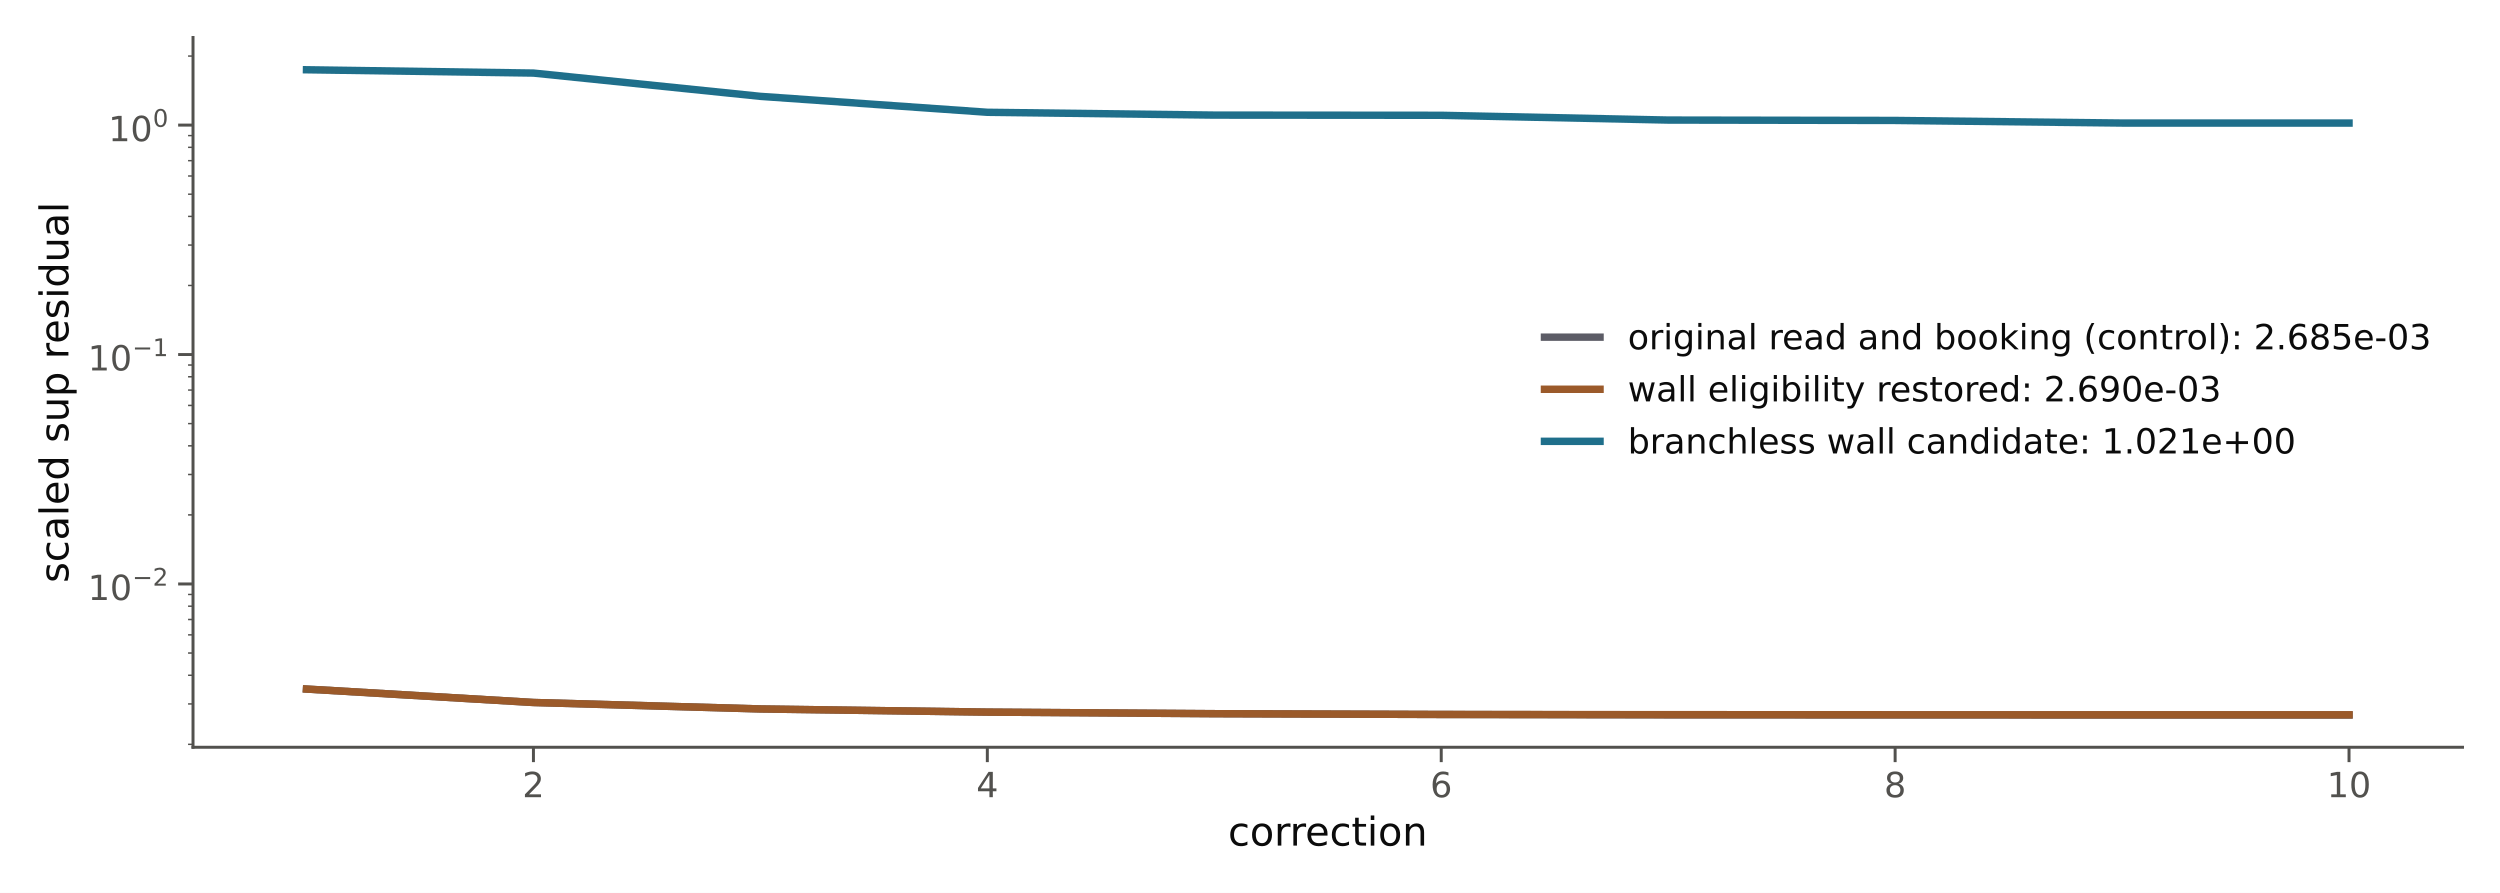
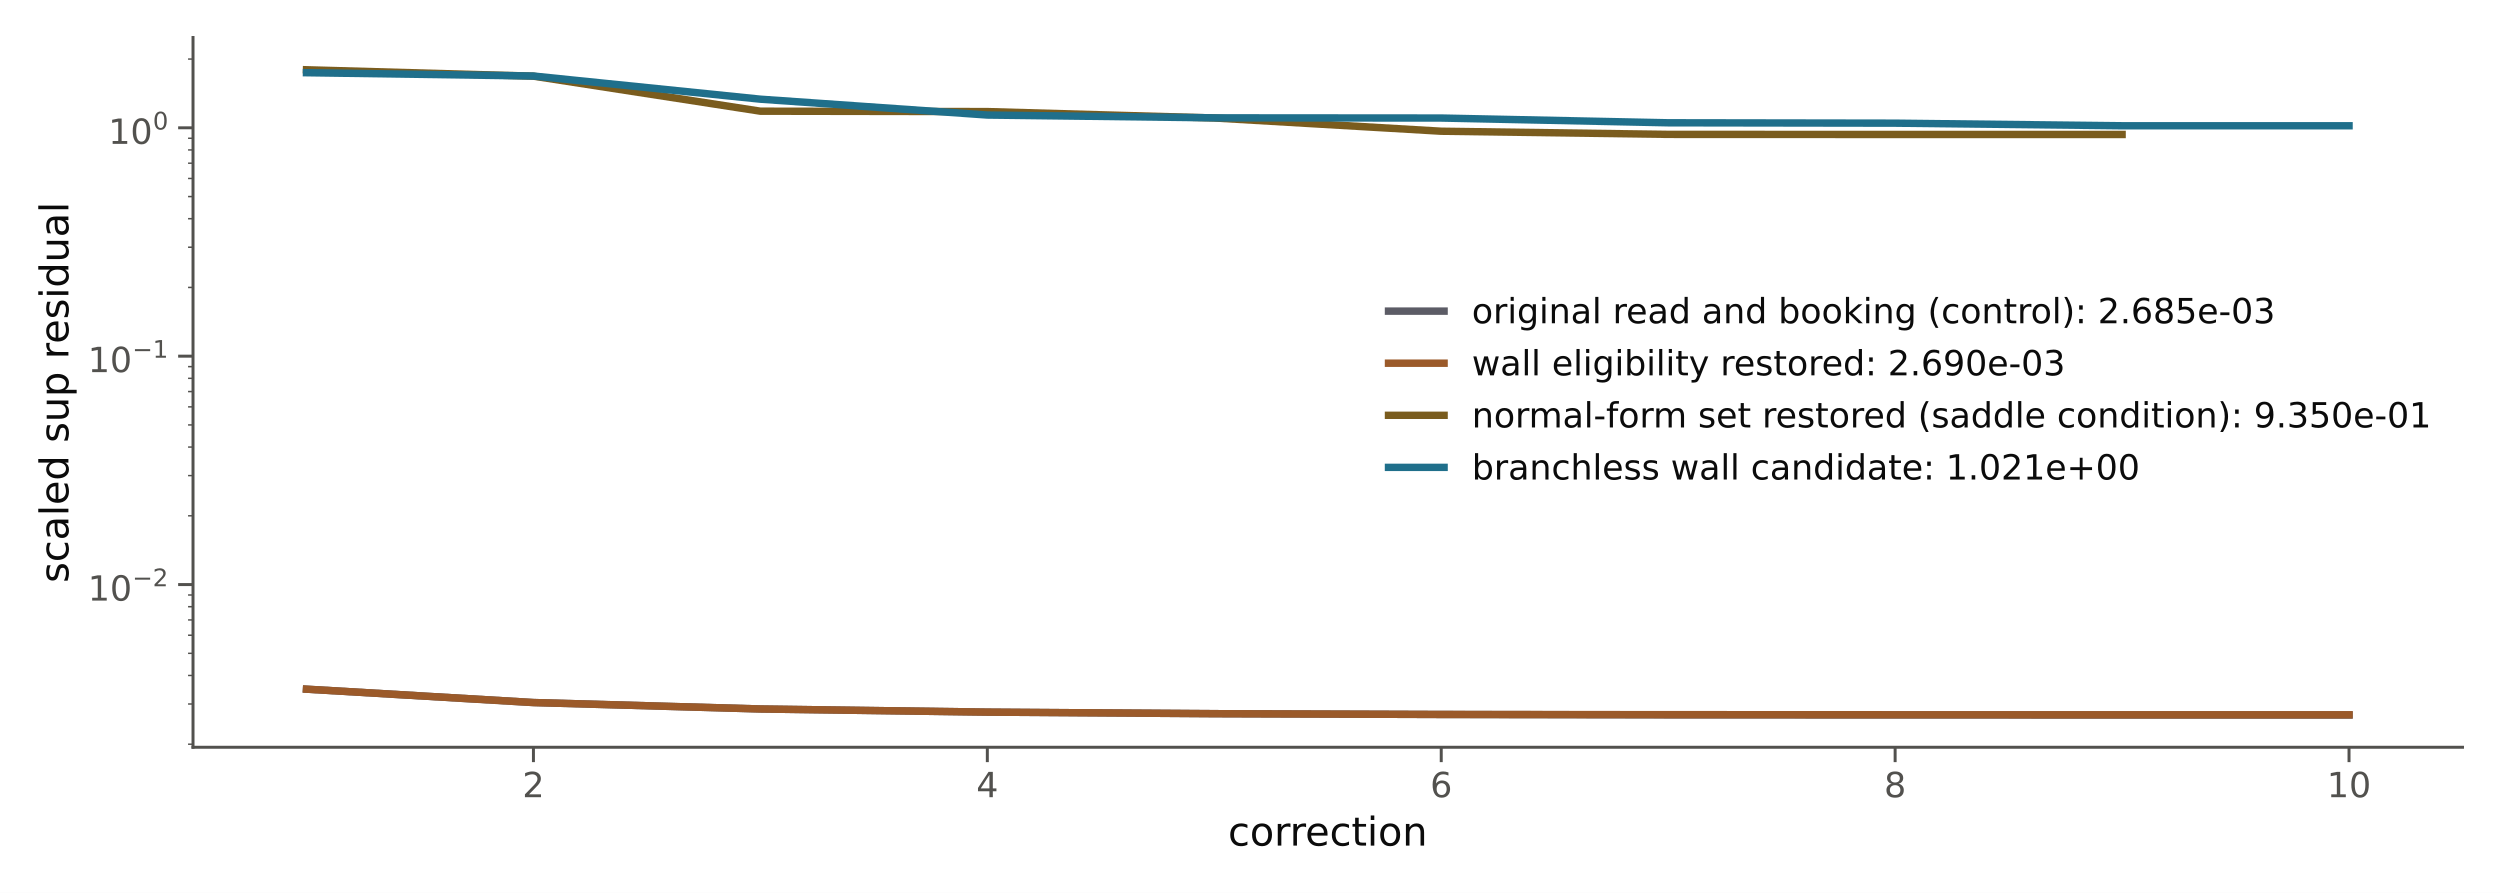
<svg xmlns="http://www.w3.org/2000/svg" xmlns:xlink="http://www.w3.org/1999/xlink" width="1008pt" height="360pt" viewBox="0 0 1008 360" version="1.1">
  <defs>
    <style type="text/css">*{stroke-linejoin: round; stroke-linecap: butt}</style>
  </defs>
  <g id="figure_1">
    <g id="patch_1">
      <path d="M 0 360  L 1008 360  L 1008 0  L 0 0  z " style="fill: #ffffff" />
    </g>
    <g id="axes_1">
      <g id="patch_2">
        <path d="M 77.824 301.296  L 992.88 301.296  L 992.88 15.12  L 77.824 15.12  z " style="fill: #ffffff" />
      </g>
      <g id="matplotlib.axis_1">
        <g id="xtick_1">
          <g id="line2d_1">
            <defs>
-               <path id="m081e9921f6" d="M 0 0  L 0 6  " style="stroke: #52514e; stroke-width: 1.2" />
-             </defs>
-             <g>
-               <use xlink:href="#m081e9921f6" x="215.082" y="301.296" style="fill: #52514e; stroke: #52514e; stroke-width: 1.2" />
+               <path id="m4ce6307fc1" d="M 0 0  L 0 6  " style="stroke: #52514e; stroke-width: 1.2" />
+             </defs>
+             <g>
+               <use xlink:href="#m4ce6307fc1" x="215.082" y="301.296" style="fill: #52514e; stroke: #52514e; stroke-width: 1.2" />
            </g>
          </g>
          <g id="text_1">
            <g style="fill: #52514e" transform="translate(210.6284 321.433) scale(0.14 -0.14)">
              <defs>
                <path id="DejaVuSans-15" d="M 1228 531  L 3431 531  L 3431 0  L 469 0  L 469 531  Q 828 903 1448 1529  Q 2069 2156 2228 2338  Q 2531 2678 2651 2914  Q 2772 3150 2772 3378  Q 2772 3750 2511 3984  Q 2250 4219 1831 4219  Q 1534 4219 1204 4116  Q 875 4013 500 3803  L 500 4441  Q 881 4594 1212 4672  Q 1544 4750 1819 4750  Q 2544 4750 2975 4387  Q 3406 4025 3406 3419  Q 3406 3131 3298 2873  Q 3191 2616 2906 2266  Q 2828 2175 2409 1742  Q 1991 1309 1228 531  z " transform="scale(0.015625)" />
              </defs>
              <use xlink:href="#DejaVuSans-15" />
            </g>
          </g>
        </g>
        <g id="xtick_2">
          <g id="line2d_2">
            <g>
-               <use xlink:href="#m081e9921f6" x="398.093" y="301.296" style="fill: #52514e; stroke: #52514e; stroke-width: 1.2" />
+               <use xlink:href="#m4ce6307fc1" x="398.093" y="301.296" style="fill: #52514e; stroke: #52514e; stroke-width: 1.2" />
            </g>
          </g>
          <g id="text_2">
            <g style="fill: #52514e" transform="translate(393.6397 321.433) scale(0.14 -0.14)">
              <defs>
                <path id="DejaVuSans-17" d="M 2419 4116  L 825 1625  L 2419 1625  L 2419 4116  z M 2253 4666  L 3047 4666  L 3047 1625  L 3713 1625  L 3713 1100  L 3047 1100  L 3047 0  L 2419 0  L 2419 1100  L 313 1100  L 313 1709  L 2253 4666  z " transform="scale(0.015625)" />
              </defs>
              <use xlink:href="#DejaVuSans-17" />
            </g>
          </g>
        </g>
        <g id="xtick_3">
          <g id="line2d_3">
            <g>
-               <use xlink:href="#m081e9921f6" x="581.105" y="301.296" style="fill: #52514e; stroke: #52514e; stroke-width: 1.2" />
+               <use xlink:href="#m4ce6307fc1" x="581.105" y="301.296" style="fill: #52514e; stroke: #52514e; stroke-width: 1.2" />
            </g>
          </g>
          <g id="text_3">
            <g style="fill: #52514e" transform="translate(576.6509 321.433) scale(0.14 -0.14)">
              <defs>
                <path id="DejaVuSans-19" d="M 2113 2584  Q 1688 2584 1439 2293  Q 1191 2003 1191 1497  Q 1191 994 1439 701  Q 1688 409 2113 409  Q 2538 409 2786 701  Q 3034 994 3034 1497  Q 3034 2003 2786 2293  Q 2538 2584 2113 2584  z M 3366 4563  L 3366 3988  Q 3128 4100 2886 4159  Q 2644 4219 2406 4219  Q 1781 4219 1451 3797  Q 1122 3375 1075 2522  Q 1259 2794 1537 2939  Q 1816 3084 2150 3084  Q 2853 3084 3261 2657  Q 3669 2231 3669 1497  Q 3669 778 3244 343  Q 2819 -91 2113 -91  Q 1303 -91 875 529  Q 447 1150 447 2328  Q 447 3434 972 4092  Q 1497 4750 2381 4750  Q 2619 4750 2861 4703  Q 3103 4656 3366 4563  z " transform="scale(0.015625)" />
              </defs>
              <use xlink:href="#DejaVuSans-19" />
            </g>
          </g>
        </g>
        <g id="xtick_4">
          <g id="line2d_4">
            <g>
-               <use xlink:href="#m081e9921f6" x="764.116" y="301.296" style="fill: #52514e; stroke: #52514e; stroke-width: 1.2" />
+               <use xlink:href="#m4ce6307fc1" x="764.116" y="301.296" style="fill: #52514e; stroke: #52514e; stroke-width: 1.2" />
            </g>
          </g>
          <g id="text_4">
            <g style="fill: #52514e" transform="translate(759.6622 321.433) scale(0.14 -0.14)">
              <defs>
                <path id="DejaVuSans-1b" d="M 2034 2216  Q 1584 2216 1326 1975  Q 1069 1734 1069 1313  Q 1069 891 1326 650  Q 1584 409 2034 409  Q 2484 409 2743 651  Q 3003 894 3003 1313  Q 3003 1734 2745 1975  Q 2488 2216 2034 2216  z M 1403 2484  Q 997 2584 770 2862  Q 544 3141 544 3541  Q 544 4100 942 4425  Q 1341 4750 2034 4750  Q 2731 4750 3128 4425  Q 3525 4100 3525 3541  Q 3525 3141 3298 2862  Q 3072 2584 2669 2484  Q 3125 2378 3379 2068  Q 3634 1759 3634 1313  Q 3634 634 3220 271  Q 2806 -91 2034 -91  Q 1263 -91 848 271  Q 434 634 434 1313  Q 434 1759 690 2068  Q 947 2378 1403 2484  z M 1172 3481  Q 1172 3119 1398 2916  Q 1625 2713 2034 2713  Q 2441 2713 2670 2916  Q 2900 3119 2900 3481  Q 2900 3844 2670 4047  Q 2441 4250 2034 4250  Q 1625 4250 1398 4047  Q 1172 3844 1172 3481  z " transform="scale(0.015625)" />
              </defs>
              <use xlink:href="#DejaVuSans-1b" />
            </g>
          </g>
        </g>
        <g id="xtick_5">
          <g id="line2d_5">
            <g>
-               <use xlink:href="#m081e9921f6" x="947.127" y="301.296" style="fill: #52514e; stroke: #52514e; stroke-width: 1.2" />
+               <use xlink:href="#m4ce6307fc1" x="947.127" y="301.296" style="fill: #52514e; stroke: #52514e; stroke-width: 1.2" />
            </g>
          </g>
          <g id="text_5">
            <g style="fill: #52514e" transform="translate(938.2197 321.433) scale(0.14 -0.14)">
              <defs>
                <path id="DejaVuSans-14" d="M 794 531  L 1825 531  L 1825 4091  L 703 3866  L 703 4441  L 1819 4666  L 2450 4666  L 2450 531  L 3481 531  L 3481 0  L 794 0  L 794 531  z " transform="scale(0.015625)" />
                <path id="DejaVuSans-13" d="M 2034 4250  Q 1547 4250 1301 3770  Q 1056 3291 1056 2328  Q 1056 1369 1301 889  Q 1547 409 2034 409  Q 2525 409 2770 889  Q 3016 1369 3016 2328  Q 3016 3291 2770 3770  Q 2525 4250 2034 4250  z M 2034 4750  Q 2819 4750 3233 4129  Q 3647 3509 3647 2328  Q 3647 1150 3233 529  Q 2819 -91 2034 -91  Q 1250 -91 836 529  Q 422 1150 422 2328  Q 422 3509 836 4129  Q 1250 4750 2034 4750  z " transform="scale(0.015625)" />
              </defs>
              <use xlink:href="#DejaVuSans-14" />
              <use xlink:href="#DejaVuSans-13" transform="translate(63.625 0)" />
            </g>
          </g>
        </g>
        <g id="text_6">
          <g style="fill: #0b0b0b" transform="translate(495.1519 340.9538) scale(0.16 -0.16)">
            <defs>
              <path id="DejaVuSans-46" d="M 3122 3366  L 3122 2828  Q 2878 2963 2633 3030  Q 2388 3097 2138 3097  Q 1578 3097 1268 2742  Q 959 2388 959 1747  Q 959 1106 1268 751  Q 1578 397 2138 397  Q 2388 397 2633 464  Q 2878 531 3122 666  L 3122 134  Q 2881 22 2623 -34  Q 2366 -91 2075 -91  Q 1284 -91 818 406  Q 353 903 353 1747  Q 353 2603 823 3093  Q 1294 3584 2113 3584  Q 2378 3584 2631 3529  Q 2884 3475 3122 3366  z " transform="scale(0.015625)" />
              <path id="DejaVuSans-52" d="M 1959 3097  Q 1497 3097 1228 2736  Q 959 2375 959 1747  Q 959 1119 1226 758  Q 1494 397 1959 397  Q 2419 397 2687 759  Q 2956 1122 2956 1747  Q 2956 2369 2687 2733  Q 2419 3097 1959 3097  z M 1959 3584  Q 2709 3584 3137 3096  Q 3566 2609 3566 1747  Q 3566 888 3137 398  Q 2709 -91 1959 -91  Q 1206 -91 779 398  Q 353 888 353 1747  Q 353 2609 779 3096  Q 1206 3584 1959 3584  z " transform="scale(0.015625)" />
              <path id="DejaVuSans-55" d="M 2631 2963  Q 2534 3019 2420 3045  Q 2306 3072 2169 3072  Q 1681 3072 1420 2755  Q 1159 2438 1159 1844  L 1159 0  L 581 0  L 581 3500  L 1159 3500  L 1159 2956  Q 1341 3275 1631 3429  Q 1922 3584 2338 3584  Q 2397 3584 2469 3576  Q 2541 3569 2628 3553  L 2631 2963  z " transform="scale(0.015625)" />
              <path id="DejaVuSans-48" d="M 3597 1894  L 3597 1613  L 953 1613  Q 991 1019 1311 708  Q 1631 397 2203 397  Q 2534 397 2845 478  Q 3156 559 3463 722  L 3463 178  Q 3153 47 2828 -22  Q 2503 -91 2169 -91  Q 1331 -91 842 396  Q 353 884 353 1716  Q 353 2575 817 3079  Q 1281 3584 2069 3584  Q 2775 3584 3186 3129  Q 3597 2675 3597 1894  z M 3022 2063  Q 3016 2534 2758 2815  Q 2500 3097 2075 3097  Q 1594 3097 1305 2825  Q 1016 2553 972 2059  L 3022 2063  z " transform="scale(0.015625)" />
              <path id="DejaVuSans-57" d="M 1172 4494  L 1172 3500  L 2356 3500  L 2356 3053  L 1172 3053  L 1172 1153  Q 1172 725 1289 603  Q 1406 481 1766 481  L 2356 481  L 2356 0  L 1766 0  Q 1100 0 847 248  Q 594 497 594 1153  L 594 3053  L 172 3053  L 172 3500  L 594 3500  L 594 4494  L 1172 4494  z " transform="scale(0.015625)" />
              <path id="DejaVuSans-4c" d="M 603 3500  L 1178 3500  L 1178 0  L 603 0  L 603 3500  z M 603 4863  L 1178 4863  L 1178 4134  L 603 4134  L 603 4863  z " transform="scale(0.015625)" />
              <path id="DejaVuSans-51" d="M 3513 2113  L 3513 0  L 2938 0  L 2938 2094  Q 2938 2591 2744 2837  Q 2550 3084 2163 3084  Q 1697 3084 1428 2787  Q 1159 2491 1159 1978  L 1159 0  L 581 0  L 581 3500  L 1159 3500  L 1159 2956  Q 1366 3272 1645 3428  Q 1925 3584 2291 3584  Q 2894 3584 3203 3211  Q 3513 2838 3513 2113  z " transform="scale(0.015625)" />
            </defs>
            <use xlink:href="#DejaVuSans-46" />
            <use xlink:href="#DejaVuSans-52" transform="translate(54.98438 0)" />
            <use xlink:href="#DejaVuSans-55" transform="translate(116.1719 0)" />
            <use xlink:href="#DejaVuSans-55" transform="translate(155.5312 0)" />
            <use xlink:href="#DejaVuSans-48" transform="translate(194.4375 0)" />
            <use xlink:href="#DejaVuSans-46" transform="translate(255.9688 0)" />
            <use xlink:href="#DejaVuSans-57" transform="translate(310.9531 0)" />
            <use xlink:href="#DejaVuSans-4c" transform="translate(350.1562 0)" />
            <use xlink:href="#DejaVuSans-52" transform="translate(377.9375 0)" />
            <use xlink:href="#DejaVuSans-51" transform="translate(439.125 0)" />
          </g>
        </g>
      </g>
      <g id="matplotlib.axis_2">
        <g id="ytick_1">
          <g id="line2d_6">
            <defs>
-               <path id="m44156cee55" d="M 0 0  L -6 0  " style="stroke: #52514e; stroke-width: 1.2" />
-             </defs>
-             <g>
-               <use xlink:href="#m44156cee55" x="77.824" y="235.456" style="fill: #52514e; stroke: #52514e; stroke-width: 1.2" />
+               <path id="me99f541cad" d="M 0 0  L -6 0  " style="stroke: #52514e; stroke-width: 1.2" />
+             </defs>
+             <g>
+               <use xlink:href="#me99f541cad" x="77.824" y="235.698" style="fill: #52514e; stroke: #52514e; stroke-width: 1.2" />
            </g>
          </g>
          <g id="text_7">
-             <g style="fill: #52514e" transform="translate(35.42375 242.0358) scale(0.14 -0.14)">
+             <g style="fill: #52514e" transform="translate(35.42375 242.2778) scale(0.14 -0.14)">
              <defs>
                <path id="DejaVuSans-c9c" d="M 678 2272  L 4684 2272  L 4684 1741  L 678 1741  L 678 2272  z " transform="scale(0.015625)" />
              </defs>
              <use xlink:href="#DejaVuSans-14" transform="translate(0 0.746875)" />
              <use xlink:href="#DejaVuSans-13" transform="translate(63.62305 0.746875)" />
              <use xlink:href="#DejaVuSans-c9c" transform="translate(128.2031 42.04688) scale(0.7)" />
              <use xlink:href="#DejaVuSans-15" transform="translate(186.8555 42.04688) scale(0.7)" />
            </g>
          </g>
        </g>
        <g id="ytick_2">
          <g id="line2d_7">
            <g>
-               <use xlink:href="#m44156cee55" x="77.824" y="142.95" style="fill: #52514e; stroke: #52514e; stroke-width: 1.2" />
+               <use xlink:href="#me99f541cad" x="77.824" y="143.615" style="fill: #52514e; stroke: #52514e; stroke-width: 1.2" />
            </g>
          </g>
          <g id="text_8">
-             <g style="fill: #52514e" transform="translate(35.42375 149.4597) scale(0.14 -0.14)">
+             <g style="fill: #52514e" transform="translate(35.42375 150.1253) scale(0.14 -0.14)">
              <use xlink:href="#DejaVuSans-14" transform="translate(0 0.665625)" />
              <use xlink:href="#DejaVuSans-13" transform="translate(63.62305 0.665625)" />
              <use xlink:href="#DejaVuSans-c9c" transform="translate(128.2031 41.96563) scale(0.7)" />
              <use xlink:href="#DejaVuSans-14" transform="translate(186.8555 41.96563) scale(0.7)" />
            </g>
          </g>
        </g>
        <g id="ytick_3">
          <g id="line2d_8">
            <g>
-               <use xlink:href="#m44156cee55" x="77.824" y="50.444" style="fill: #52514e; stroke: #52514e; stroke-width: 1.2" />
+               <use xlink:href="#me99f541cad" x="77.824" y="51.533" style="fill: #52514e; stroke: #52514e; stroke-width: 1.2" />
            </g>
          </g>
          <g id="text_9">
-             <g style="fill: #52514e" transform="translate(43.68375 57.02357) scale(0.14 -0.14)">
+             <g style="fill: #52514e" transform="translate(43.68375 58.11285) scale(0.14 -0.14)">
              <use xlink:href="#DejaVuSans-14" transform="translate(0 0.746875)" />
              <use xlink:href="#DejaVuSans-13" transform="translate(63.62305 0.746875)" />
              <use xlink:href="#DejaVuSans-13" transform="translate(128.2031 42.04688) scale(0.7)" />
            </g>
          </g>
        </g>
        <g id="ytick_4">
          <g id="line2d_9">
            <defs>
-               <path id="m5019166fcb" d="M 0 0  L -2 0  " style="stroke: #52514e; stroke-width: 0.6" />
-             </defs>
-             <g>
-               <use xlink:href="#m5019166fcb" x="77.824" y="300.115" style="fill: #52514e; stroke: #52514e; stroke-width: 0.6" />
+               <path id="m446dbbabe9" d="M 0 0  L -2 0  " style="stroke: #52514e; stroke-width: 0.6" />
+             </defs>
+             <g>
+               <use xlink:href="#m446dbbabe9" x="77.824" y="300.061" style="fill: #52514e; stroke: #52514e; stroke-width: 0.6" />
            </g>
          </g>
        </g>
        <g id="ytick_5">
          <g id="line2d_10">
            <g>
-               <use xlink:href="#m5019166fcb" x="77.824" y="283.825" style="fill: #52514e; stroke: #52514e; stroke-width: 0.6" />
+               <use xlink:href="#m446dbbabe9" x="77.824" y="283.846" style="fill: #52514e; stroke: #52514e; stroke-width: 0.6" />
            </g>
          </g>
        </g>
        <g id="ytick_6">
          <g id="line2d_11">
            <g>
-               <use xlink:href="#m5019166fcb" x="77.824" y="272.268" style="fill: #52514e; stroke: #52514e; stroke-width: 0.6" />
+               <use xlink:href="#m446dbbabe9" x="77.824" y="272.341" style="fill: #52514e; stroke: #52514e; stroke-width: 0.6" />
            </g>
          </g>
        </g>
        <g id="ytick_7">
          <g id="line2d_12">
            <g>
-               <use xlink:href="#m5019166fcb" x="77.824" y="263.303" style="fill: #52514e; stroke: #52514e; stroke-width: 0.6" />
+               <use xlink:href="#m446dbbabe9" x="77.824" y="263.417" style="fill: #52514e; stroke: #52514e; stroke-width: 0.6" />
            </g>
          </g>
        </g>
        <g id="ytick_8">
          <g id="line2d_13">
            <g>
-               <use xlink:href="#m5019166fcb" x="77.824" y="255.978" style="fill: #52514e; stroke: #52514e; stroke-width: 0.6" />
+               <use xlink:href="#m446dbbabe9" x="77.824" y="256.126" style="fill: #52514e; stroke: #52514e; stroke-width: 0.6" />
            </g>
          </g>
        </g>
        <g id="ytick_9">
          <g id="line2d_14">
            <g>
-               <use xlink:href="#m5019166fcb" x="77.824" y="249.785" style="fill: #52514e; stroke: #52514e; stroke-width: 0.6" />
+               <use xlink:href="#m446dbbabe9" x="77.824" y="249.962" style="fill: #52514e; stroke: #52514e; stroke-width: 0.6" />
            </g>
          </g>
        </g>
        <g id="ytick_10">
          <g id="line2d_15">
            <g>
-               <use xlink:href="#m5019166fcb" x="77.824" y="244.421" style="fill: #52514e; stroke: #52514e; stroke-width: 0.6" />
+               <use xlink:href="#m446dbbabe9" x="77.824" y="244.621" style="fill: #52514e; stroke: #52514e; stroke-width: 0.6" />
            </g>
          </g>
        </g>
        <g id="ytick_11">
          <g id="line2d_16">
            <g>
-               <use xlink:href="#m5019166fcb" x="77.824" y="239.689" style="fill: #52514e; stroke: #52514e; stroke-width: 0.6" />
+               <use xlink:href="#m446dbbabe9" x="77.824" y="239.911" style="fill: #52514e; stroke: #52514e; stroke-width: 0.6" />
            </g>
          </g>
        </g>
        <g id="ytick_12">
          <g id="line2d_17">
            <g>
-               <use xlink:href="#m5019166fcb" x="77.824" y="207.609" style="fill: #52514e; stroke: #52514e; stroke-width: 0.6" />
+               <use xlink:href="#m446dbbabe9" x="77.824" y="207.978" style="fill: #52514e; stroke: #52514e; stroke-width: 0.6" />
            </g>
          </g>
        </g>
        <g id="ytick_13">
          <g id="line2d_18">
            <g>
-               <use xlink:href="#m5019166fcb" x="77.824" y="191.319" style="fill: #52514e; stroke: #52514e; stroke-width: 0.6" />
+               <use xlink:href="#m446dbbabe9" x="77.824" y="191.763" style="fill: #52514e; stroke: #52514e; stroke-width: 0.6" />
            </g>
          </g>
        </g>
        <g id="ytick_14">
          <g id="line2d_19">
            <g>
-               <use xlink:href="#m5019166fcb" x="77.824" y="179.762" style="fill: #52514e; stroke: #52514e; stroke-width: 0.6" />
+               <use xlink:href="#m446dbbabe9" x="77.824" y="180.259" style="fill: #52514e; stroke: #52514e; stroke-width: 0.6" />
            </g>
          </g>
        </g>
        <g id="ytick_15">
          <g id="line2d_20">
            <g>
-               <use xlink:href="#m5019166fcb" x="77.824" y="170.797" style="fill: #52514e; stroke: #52514e; stroke-width: 0.6" />
+               <use xlink:href="#m446dbbabe9" x="77.824" y="171.335" style="fill: #52514e; stroke: #52514e; stroke-width: 0.6" />
            </g>
          </g>
        </g>
        <g id="ytick_16">
          <g id="line2d_21">
            <g>
-               <use xlink:href="#m5019166fcb" x="77.824" y="163.472" style="fill: #52514e; stroke: #52514e; stroke-width: 0.6" />
+               <use xlink:href="#m446dbbabe9" x="77.824" y="164.044" style="fill: #52514e; stroke: #52514e; stroke-width: 0.6" />
            </g>
          </g>
        </g>
        <g id="ytick_17">
          <g id="line2d_22">
            <g>
-               <use xlink:href="#m5019166fcb" x="77.824" y="157.279" style="fill: #52514e; stroke: #52514e; stroke-width: 0.6" />
+               <use xlink:href="#m446dbbabe9" x="77.824" y="157.879" style="fill: #52514e; stroke: #52514e; stroke-width: 0.6" />
            </g>
          </g>
        </g>
        <g id="ytick_18">
          <g id="line2d_23">
            <g>
-               <use xlink:href="#m5019166fcb" x="77.824" y="151.914" style="fill: #52514e; stroke: #52514e; stroke-width: 0.6" />
+               <use xlink:href="#m446dbbabe9" x="77.824" y="152.539" style="fill: #52514e; stroke: #52514e; stroke-width: 0.6" />
            </g>
          </g>
        </g>
        <g id="ytick_19">
          <g id="line2d_24">
            <g>
-               <use xlink:href="#m5019166fcb" x="77.824" y="147.183" style="fill: #52514e; stroke: #52514e; stroke-width: 0.6" />
+               <use xlink:href="#m446dbbabe9" x="77.824" y="147.829" style="fill: #52514e; stroke: #52514e; stroke-width: 0.6" />
            </g>
          </g>
        </g>
        <g id="ytick_20">
          <g id="line2d_25">
            <g>
-               <use xlink:href="#m5019166fcb" x="77.824" y="115.103" style="fill: #52514e; stroke: #52514e; stroke-width: 0.6" />
+               <use xlink:href="#m446dbbabe9" x="77.824" y="115.896" style="fill: #52514e; stroke: #52514e; stroke-width: 0.6" />
            </g>
          </g>
        </g>
        <g id="ytick_21">
          <g id="line2d_26">
            <g>
-               <use xlink:href="#m5019166fcb" x="77.824" y="98.813" style="fill: #52514e; stroke: #52514e; stroke-width: 0.6" />
+               <use xlink:href="#m446dbbabe9" x="77.824" y="99.681" style="fill: #52514e; stroke: #52514e; stroke-width: 0.6" />
            </g>
          </g>
        </g>
        <g id="ytick_22">
          <g id="line2d_27">
            <g>
-               <use xlink:href="#m5019166fcb" x="77.824" y="87.255" style="fill: #52514e; stroke: #52514e; stroke-width: 0.6" />
+               <use xlink:href="#m446dbbabe9" x="77.824" y="88.176" style="fill: #52514e; stroke: #52514e; stroke-width: 0.6" />
            </g>
          </g>
        </g>
        <g id="ytick_23">
          <g id="line2d_28">
            <g>
-               <use xlink:href="#m5019166fcb" x="77.824" y="78.291" style="fill: #52514e; stroke: #52514e; stroke-width: 0.6" />
+               <use xlink:href="#m446dbbabe9" x="77.824" y="79.252" style="fill: #52514e; stroke: #52514e; stroke-width: 0.6" />
            </g>
          </g>
        </g>
        <g id="ytick_24">
          <g id="line2d_29">
            <g>
-               <use xlink:href="#m5019166fcb" x="77.824" y="70.966" style="fill: #52514e; stroke: #52514e; stroke-width: 0.6" />
+               <use xlink:href="#m446dbbabe9" x="77.824" y="71.961" style="fill: #52514e; stroke: #52514e; stroke-width: 0.6" />
            </g>
          </g>
        </g>
        <g id="ytick_25">
          <g id="line2d_30">
            <g>
-               <use xlink:href="#m5019166fcb" x="77.824" y="64.773" style="fill: #52514e; stroke: #52514e; stroke-width: 0.6" />
+               <use xlink:href="#m446dbbabe9" x="77.824" y="65.797" style="fill: #52514e; stroke: #52514e; stroke-width: 0.6" />
            </g>
          </g>
        </g>
        <g id="ytick_26">
          <g id="line2d_31">
            <g>
-               <use xlink:href="#m5019166fcb" x="77.824" y="59.408" style="fill: #52514e; stroke: #52514e; stroke-width: 0.6" />
+               <use xlink:href="#m446dbbabe9" x="77.824" y="60.457" style="fill: #52514e; stroke: #52514e; stroke-width: 0.6" />
            </g>
          </g>
        </g>
        <g id="ytick_27">
          <g id="line2d_32">
            <g>
-               <use xlink:href="#m5019166fcb" x="77.824" y="54.676" style="fill: #52514e; stroke: #52514e; stroke-width: 0.6" />
+               <use xlink:href="#m446dbbabe9" x="77.824" y="55.746" style="fill: #52514e; stroke: #52514e; stroke-width: 0.6" />
            </g>
          </g>
        </g>
        <g id="ytick_28">
          <g id="line2d_33">
            <g>
-               <use xlink:href="#m5019166fcb" x="77.824" y="22.596" style="fill: #52514e; stroke: #52514e; stroke-width: 0.6" />
+               <use xlink:href="#m446dbbabe9" x="77.824" y="23.813" style="fill: #52514e; stroke: #52514e; stroke-width: 0.6" />
            </g>
          </g>
        </g>
        <g id="text_10">
          <g style="fill: #0b0b0b" transform="translate(27.58 235.0006) rotate(-90) scale(0.16 -0.16)">
            <defs>
              <path id="DejaVuSans-56" d="M 2834 3397  L 2834 2853  Q 2591 2978 2328 3040  Q 2066 3103 1784 3103  Q 1356 3103 1142 2972  Q 928 2841 928 2578  Q 928 2378 1081 2264  Q 1234 2150 1697 2047  L 1894 2003  Q 2506 1872 2764 1633  Q 3022 1394 3022 966  Q 3022 478 2636 193  Q 2250 -91 1575 -91  Q 1294 -91 989 -36  Q 684 19 347 128  L 347 722  Q 666 556 975 473  Q 1284 391 1588 391  Q 1994 391 2212 530  Q 2431 669 2431 922  Q 2431 1156 2273 1281  Q 2116 1406 1581 1522  L 1381 1569  Q 847 1681 609 1914  Q 372 2147 372 2553  Q 372 3047 722 3315  Q 1072 3584 1716 3584  Q 2034 3584 2315 3537  Q 2597 3491 2834 3397  z " transform="scale(0.015625)" />
              <path id="DejaVuSans-44" d="M 2194 1759  Q 1497 1759 1228 1600  Q 959 1441 959 1056  Q 959 750 1161 570  Q 1363 391 1709 391  Q 2188 391 2477 730  Q 2766 1069 2766 1631  L 2766 1759  L 2194 1759  z M 3341 1997  L 3341 0  L 2766 0  L 2766 531  Q 2569 213 2275 61  Q 1981 -91 1556 -91  Q 1019 -91 701 211  Q 384 513 384 1019  Q 384 1609 779 1909  Q 1175 2209 1959 2209  L 2766 2209  L 2766 2266  Q 2766 2663 2505 2880  Q 2244 3097 1772 3097  Q 1472 3097 1187 3025  Q 903 2953 641 2809  L 641 3341  Q 956 3463 1253 3523  Q 1550 3584 1831 3584  Q 2591 3584 2966 3190  Q 3341 2797 3341 1997  z " transform="scale(0.015625)" />
              <path id="DejaVuSans-4f" d="M 603 4863  L 1178 4863  L 1178 0  L 603 0  L 603 4863  z " transform="scale(0.015625)" />
              <path id="DejaVuSans-47" d="M 2906 2969  L 2906 4863  L 3481 4863  L 3481 0  L 2906 0  L 2906 525  Q 2725 213 2448 61  Q 2172 -91 1784 -91  Q 1150 -91 751 415  Q 353 922 353 1747  Q 353 2572 751 3078  Q 1150 3584 1784 3584  Q 2172 3584 2448 3432  Q 2725 3281 2906 2969  z M 947 1747  Q 947 1113 1208 752  Q 1469 391 1925 391  Q 2381 391 2643 752  Q 2906 1113 2906 1747  Q 2906 2381 2643 2742  Q 2381 3103 1925 3103  Q 1469 3103 1208 2742  Q 947 2381 947 1747  z " transform="scale(0.015625)" />
              <path id="DejaVuSans-3" transform="scale(0.015625)" />
              <path id="DejaVuSans-58" d="M 544 1381  L 544 3500  L 1119 3500  L 1119 1403  Q 1119 906 1312 657  Q 1506 409 1894 409  Q 2359 409 2629 706  Q 2900 1003 2900 1516  L 2900 3500  L 3475 3500  L 3475 0  L 2900 0  L 2900 538  Q 2691 219 2414 64  Q 2138 -91 1772 -91  Q 1169 -91 856 284  Q 544 659 544 1381  z M 1991 3584  L 1991 3584  z " transform="scale(0.015625)" />
              <path id="DejaVuSans-53" d="M 1159 525  L 1159 -1331  L 581 -1331  L 581 3500  L 1159 3500  L 1159 2969  Q 1341 3281 1617 3432  Q 1894 3584 2278 3584  Q 2916 3584 3314 3078  Q 3713 2572 3713 1747  Q 3713 922 3314 415  Q 2916 -91 2278 -91  Q 1894 -91 1617 61  Q 1341 213 1159 525  z M 3116 1747  Q 3116 2381 2855 2742  Q 2594 3103 2138 3103  Q 1681 3103 1420 2742  Q 1159 2381 1159 1747  Q 1159 1113 1420 752  Q 1681 391 2138 391  Q 2594 391 2855 752  Q 3116 1113 3116 1747  z " transform="scale(0.015625)" />
            </defs>
            <use xlink:href="#DejaVuSans-56" />
            <use xlink:href="#DejaVuSans-46" transform="translate(52.09375 0)" />
            <use xlink:href="#DejaVuSans-44" transform="translate(107.0781 0)" />
            <use xlink:href="#DejaVuSans-4f" transform="translate(168.3594 0)" />
            <use xlink:href="#DejaVuSans-48" transform="translate(196.1406 0)" />
            <use xlink:href="#DejaVuSans-47" transform="translate(257.6719 0)" />
            <use xlink:href="#DejaVuSans-3" transform="translate(321.1562 0)" />
            <use xlink:href="#DejaVuSans-56" transform="translate(352.9375 0)" />
            <use xlink:href="#DejaVuSans-58" transform="translate(405.0312 0)" />
            <use xlink:href="#DejaVuSans-53" transform="translate(468.4062 0)" />
            <use xlink:href="#DejaVuSans-3" transform="translate(531.8906 0)" />
            <use xlink:href="#DejaVuSans-55" transform="translate(563.6719 0)" />
            <use xlink:href="#DejaVuSans-48" transform="translate(602.5781 0)" />
            <use xlink:href="#DejaVuSans-56" transform="translate(664.1094 0)" />
            <use xlink:href="#DejaVuSans-4c" transform="translate(716.2031 0)" />
            <use xlink:href="#DejaVuSans-47" transform="translate(743.9844 0)" />
            <use xlink:href="#DejaVuSans-58" transform="translate(807.4688 0)" />
            <use xlink:href="#DejaVuSans-44" transform="translate(870.8438 0)" />
            <use xlink:href="#DejaVuSans-4f" transform="translate(932.125 0)" />
          </g>
        </g>
      </g>
      <g id="patch_3">
        <path d="M 77.824 301.296  L 77.824 15.12  " style="fill: none; stroke: #52514e; stroke-width: 1.2; stroke-linejoin: miter; stroke-linecap: square" />
      </g>
      <g id="patch_4">
        <path d="M 77.824 301.296  L 992.88 301.296  " style="fill: none; stroke: #52514e; stroke-width: 1.2; stroke-linejoin: miter; stroke-linecap: square" />
      </g>
      <g id="line2d_34">
-         <path d="M 123.577 277.829  L 215.082 283.244  L 306.588 285.846  L 398.093 287.124  L 489.599 287.757  L 581.105 288.072  L 672.61 288.229  L 764.116 288.269  L 855.622 288.288  L 947.127 288.288  " clip-path="url(#pc45e23ac09)" style="fill: none; stroke: #5c5c66; stroke-width: 3; stroke-linecap: square" />
+         <path d="M 123.577 277.877  L 215.082 283.267  L 306.588 285.857  L 398.093 287.129  L 489.599 287.759  L 581.105 288.073  L 672.61 288.23  L 764.116 288.269  L 855.622 288.288  L 947.127 288.288  " clip-path="url(#pd60c5052f1)" style="fill: none; stroke: #5c5c66; stroke-width: 3; stroke-linecap: square" />
      </g>
      <g id="line2d_35">
-         <path d="M 123.577 277.829  L 215.082 283.244  L 306.588 285.846  L 398.093 287.124  L 489.599 287.757  L 581.105 288.072  L 672.61 288.151  L 764.116 288.19  L 855.622 288.21  L 947.127 288.21  " clip-path="url(#pc45e23ac09)" style="fill: none; stroke: #9b5a2a; stroke-width: 3; stroke-linecap: square" />
+         <path d="M 123.577 277.877  L 215.082 283.267  L 306.588 285.857  L 398.093 287.129  L 489.599 287.759  L 581.105 288.073  L 672.61 288.151  L 764.116 288.19  L 855.622 288.21  L 947.127 288.21  " clip-path="url(#pd60c5052f1)" style="fill: none; stroke: #9b5a2a; stroke-width: 3; stroke-linecap: square" />
      </g>
      <g id="line2d_36">
-         <path d="M 123.577 28.128  L 215.082 29.463  L 306.588 38.85  L 398.093 45.273  L 489.599 46.409  L 581.105 46.487  L 672.61 48.409  L 764.116 48.563  L 855.622 49.614  L 947.127 49.614  " clip-path="url(#pc45e23ac09)" style="fill: none; stroke: #1f6f8b; stroke-width: 3; stroke-linecap: square" />
+         <path d="M 123.577 28.128  L 215.082 30.709  L 306.588 44.834  L 398.093 44.99  L 489.599 47.571  L 581.105 52.911  L 672.61 54.181  L 764.116 54.22  L 855.622 54.22  " clip-path="url(#pd60c5052f1)" style="fill: none; stroke: #7a5c1e; stroke-width: 3; stroke-linecap: square" />
+       </g>
+       <g id="line2d_37">
+         <path d="M 123.577 29.319  L 215.082 30.649  L 306.588 39.992  L 398.093 46.386  L 489.599 47.516  L 581.105 47.594  L 672.61 49.508  L 764.116 49.661  L 855.622 50.707  L 947.127 50.707  " clip-path="url(#pd60c5052f1)" style="fill: none; stroke: #1f6f8b; stroke-width: 3; stroke-linecap: square" />
      </g>
      <g id="legend_1">
-         <g id="line2d_37">
-           <path d="M 622.731 135.944  L 633.931 135.944  L 645.131 135.944  " style="fill: none; stroke: #5c5c66; stroke-width: 3; stroke-linecap: square" />
+         <g id="line2d_38">
+           <path d="M 559.849 125.444  L 571.049 125.444  L 582.249 125.444  " style="fill: none; stroke: #5c5c66; stroke-width: 3; stroke-linecap: square" />
        </g>
        <g id="text_11">
-           <g style="fill: #0b0b0b" transform="translate(656.3309 140.8443) scale(0.14 -0.14)">
+           <g style="fill: #0b0b0b" transform="translate(593.4491 130.3438) scale(0.14 -0.14)">
            <defs>
              <path id="DejaVuSans-4a" d="M 2906 1791  Q 2906 2416 2648 2759  Q 2391 3103 1925 3103  Q 1463 3103 1205 2759  Q 947 2416 947 1791  Q 947 1169 1205 825  Q 1463 481 1925 481  Q 2391 481 2648 825  Q 2906 1169 2906 1791  z M 3481 434  Q 3481 -459 3084 -895  Q 2688 -1331 1869 -1331  Q 1566 -1331 1297 -1286  Q 1028 -1241 775 -1147  L 775 -588  Q 1028 -725 1275 -790  Q 1522 -856 1778 -856  Q 2344 -856 2625 -561  Q 2906 -266 2906 331  L 2906 616  Q 2728 306 2450 153  Q 2172 0 1784 0  Q 1141 0 747 490  Q 353 981 353 1791  Q 353 2603 747 3093  Q 1141 3584 1784 3584  Q 2172 3584 2450 3431  Q 2728 3278 2906 2969  L 2906 3500  L 3481 3500  L 3481 434  z " transform="scale(0.015625)" />
              <path id="DejaVuSans-45" d="M 3116 1747  Q 3116 2381 2855 2742  Q 2594 3103 2138 3103  Q 1681 3103 1420 2742  Q 1159 2381 1159 1747  Q 1159 1113 1420 752  Q 1681 391 2138 391  Q 2594 391 2855 752  Q 3116 1113 3116 1747  z M 1159 2969  Q 1341 3281 1617 3432  Q 1894 3584 2278 3584  Q 2916 3584 3314 3078  Q 3713 2572 3713 1747  Q 3713 922 3314 415  Q 2916 -91 2278 -91  Q 1894 -91 1617 61  Q 1341 213 1159 525  L 1159 0  L 581 0  L 581 4863  L 1159 4863  L 1159 2969  z " transform="scale(0.015625)" />
              <path id="DejaVuSans-4e" d="M 581 4863  L 1159 4863  L 1159 1991  L 2875 3500  L 3609 3500  L 1753 1863  L 3688 0  L 2938 0  L 1159 1709  L 1159 0  L 581 0  L 581 4863  z " transform="scale(0.015625)" />
              <path id="DejaVuSans-b" d="M 1984 4856  Q 1566 4138 1362 3434  Q 1159 2731 1159 2009  Q 1159 1288 1364 580  Q 1569 -128 1984 -844  L 1484 -844  Q 1016 -109 783 600  Q 550 1309 550 2009  Q 550 2706 781 3412  Q 1013 4119 1484 4856  L 1984 4856  z " transform="scale(0.015625)" />
              <path id="DejaVuSans-c" d="M 513 4856  L 1013 4856  Q 1481 4119 1714 3412  Q 1947 2706 1947 2009  Q 1947 1309 1714 600  Q 1481 -109 1013 -844  L 513 -844  Q 928 -128 1133 580  Q 1338 1288 1338 2009  Q 1338 2731 1133 3434  Q 928 4138 513 4856  z " transform="scale(0.015625)" />
              <path id="DejaVuSans-1d" d="M 750 794  L 1409 794  L 1409 0  L 750 0  L 750 794  z M 750 3309  L 1409 3309  L 1409 2516  L 750 2516  L 750 3309  z " transform="scale(0.015625)" />
              <path id="DejaVuSans-11" d="M 684 794  L 1344 794  L 1344 0  L 684 0  L 684 794  z " transform="scale(0.015625)" />
              <path id="DejaVuSans-18" d="M 691 4666  L 3169 4666  L 3169 4134  L 1269 4134  L 1269 2991  Q 1406 3038 1543 3061  Q 1681 3084 1819 3084  Q 2600 3084 3056 2656  Q 3513 2228 3513 1497  Q 3513 744 3044 326  Q 2575 -91 1722 -91  Q 1428 -91 1123 -41  Q 819 9 494 109  L 494 744  Q 775 591 1075 516  Q 1375 441 1709 441  Q 2250 441 2565 725  Q 2881 1009 2881 1497  Q 2881 1984 2565 2268  Q 2250 2553 1709 2553  Q 1456 2553 1204 2497  Q 953 2441 691 2322  L 691 4666  z " transform="scale(0.015625)" />
              <path id="DejaVuSans-10" d="M 313 2009  L 1997 2009  L 1997 1497  L 313 1497  L 313 2009  z " transform="scale(0.015625)" />
              <path id="DejaVuSans-16" d="M 2597 2516  Q 3050 2419 3304 2112  Q 3559 1806 3559 1356  Q 3559 666 3084 287  Q 2609 -91 1734 -91  Q 1441 -91 1130 -33  Q 819 25 488 141  L 488 750  Q 750 597 1062 519  Q 1375 441 1716 441  Q 2309 441 2620 675  Q 2931 909 2931 1356  Q 2931 1769 2642 2001  Q 2353 2234 1838 2234  L 1294 2234  L 1294 2753  L 1863 2753  Q 2328 2753 2575 2939  Q 2822 3125 2822 3475  Q 2822 3834 2567 4026  Q 2313 4219 1838 4219  Q 1578 4219 1281 4162  Q 984 4106 628 3988  L 628 4550  Q 988 4650 1302 4700  Q 1616 4750 1894 4750  Q 2613 4750 3031 4423  Q 3450 4097 3450 3541  Q 3450 3153 3228 2886  Q 3006 2619 2597 2516  z " transform="scale(0.015625)" />
            </defs>
            <use xlink:href="#DejaVuSans-52" />
            <use xlink:href="#DejaVuSans-55" transform="translate(61.1875 0)" />
            <use xlink:href="#DejaVuSans-4c" transform="translate(102.2969 0)" />
            <use xlink:href="#DejaVuSans-4a" transform="translate(130.0781 0)" />
            <use xlink:href="#DejaVuSans-4c" transform="translate(193.5625 0)" />
            <use xlink:href="#DejaVuSans-51" transform="translate(221.3438 0)" />
            <use xlink:href="#DejaVuSans-44" transform="translate(284.7188 0)" />
            <use xlink:href="#DejaVuSans-4f" transform="translate(346 0)" />
            <use xlink:href="#DejaVuSans-3" transform="translate(373.7812 0)" />
            <use xlink:href="#DejaVuSans-55" transform="translate(405.5625 0)" />
            <use xlink:href="#DejaVuSans-48" transform="translate(444.4688 0)" />
            <use xlink:href="#DejaVuSans-44" transform="translate(506 0)" />
            <use xlink:href="#DejaVuSans-47" transform="translate(567.2812 0)" />
            <use xlink:href="#DejaVuSans-3" transform="translate(630.7656 0)" />
            <use xlink:href="#DejaVuSans-44" transform="translate(662.5469 0)" />
            <use xlink:href="#DejaVuSans-51" transform="translate(723.8281 0)" />
            <use xlink:href="#DejaVuSans-47" transform="translate(787.2031 0)" />
            <use xlink:href="#DejaVuSans-3" transform="translate(850.6875 0)" />
            <use xlink:href="#DejaVuSans-45" transform="translate(882.4688 0)" />
            <use xlink:href="#DejaVuSans-52" transform="translate(945.9531 0)" />
            <use xlink:href="#DejaVuSans-52" transform="translate(1007.141 0)" />
            <use xlink:href="#DejaVuSans-4e" transform="translate(1068.328 0)" />
            <use xlink:href="#DejaVuSans-4c" transform="translate(1126.234 0)" />
            <use xlink:href="#DejaVuSans-51" transform="translate(1154.016 0)" />
            <use xlink:href="#DejaVuSans-4a" transform="translate(1217.391 0)" />
            <use xlink:href="#DejaVuSans-3" transform="translate(1280.875 0)" />
            <use xlink:href="#DejaVuSans-b" transform="translate(1312.656 0)" />
            <use xlink:href="#DejaVuSans-46" transform="translate(1351.672 0)" />
            <use xlink:href="#DejaVuSans-52" transform="translate(1406.656 0)" />
            <use xlink:href="#DejaVuSans-51" transform="translate(1467.844 0)" />
            <use xlink:href="#DejaVuSans-57" transform="translate(1531.219 0)" />
            <use xlink:href="#DejaVuSans-55" transform="translate(1570.422 0)" />
            <use xlink:href="#DejaVuSans-52" transform="translate(1609.328 0)" />
            <use xlink:href="#DejaVuSans-4f" transform="translate(1670.516 0)" />
            <use xlink:href="#DejaVuSans-c" transform="translate(1698.297 0)" />
            <use xlink:href="#DejaVuSans-1d" transform="translate(1737.312 0)" />
            <use xlink:href="#DejaVuSans-3" transform="translate(1771 0)" />
            <use xlink:href="#DejaVuSans-15" transform="translate(1802.781 0)" />
            <use xlink:href="#DejaVuSans-11" transform="translate(1866.406 0)" />
            <use xlink:href="#DejaVuSans-19" transform="translate(1898.188 0)" />
            <use xlink:href="#DejaVuSans-1b" transform="translate(1961.812 0)" />
            <use xlink:href="#DejaVuSans-18" transform="translate(2025.438 0)" />
            <use xlink:href="#DejaVuSans-48" transform="translate(2089.062 0)" />
            <use xlink:href="#DejaVuSans-10" transform="translate(2150.594 0)" />
            <use xlink:href="#DejaVuSans-13" transform="translate(2186.672 0)" />
            <use xlink:href="#DejaVuSans-16" transform="translate(2250.297 0)" />
          </g>
        </g>
-         <g id="line2d_38">
-           <path d="M 622.731 156.945  L 633.931 156.945  L 645.131 156.945  " style="fill: none; stroke: #9b5a2a; stroke-width: 3; stroke-linecap: square" />
+         <g id="line2d_39">
+           <path d="M 559.849 146.445  L 571.049 146.445  L 582.249 146.445  " style="fill: none; stroke: #9b5a2a; stroke-width: 3; stroke-linecap: square" />
        </g>
        <g id="text_12">
-           <g style="fill: #0b0b0b" transform="translate(656.3309 161.8454) scale(0.14 -0.14)">
+           <g style="fill: #0b0b0b" transform="translate(593.4491 151.3448) scale(0.14 -0.14)">
            <defs>
              <path id="DejaVuSans-5a" d="M 269 3500  L 844 3500  L 1563 769  L 2278 3500  L 2956 3500  L 3675 769  L 4391 3500  L 4966 3500  L 4050 0  L 3372 0  L 2619 2869  L 1863 0  L 1184 0  L 269 3500  z " transform="scale(0.015625)" />
              <path id="DejaVuSans-5c" d="M 2059 -325  Q 1816 -950 1584 -1140  Q 1353 -1331 966 -1331  L 506 -1331  L 506 -850  L 844 -850  Q 1081 -850 1212 -737  Q 1344 -625 1503 -206  L 1606 56  L 191 3500  L 800 3500  L 1894 763  L 2988 3500  L 3597 3500  L 2059 -325  z " transform="scale(0.015625)" />
              <path id="DejaVuSans-1c" d="M 703 97  L 703 672  Q 941 559 1184 500  Q 1428 441 1663 441  Q 2288 441 2617 861  Q 2947 1281 2994 2138  Q 2813 1869 2534 1725  Q 2256 1581 1919 1581  Q 1219 1581 811 2004  Q 403 2428 403 3163  Q 403 3881 828 4315  Q 1253 4750 1959 4750  Q 2769 4750 3195 4129  Q 3622 3509 3622 2328  Q 3622 1225 3098 567  Q 2575 -91 1691 -91  Q 1453 -91 1209 -44  Q 966 3 703 97  z M 1959 2075  Q 2384 2075 2632 2365  Q 2881 2656 2881 3163  Q 2881 3666 2632 3958  Q 2384 4250 1959 4250  Q 1534 4250 1286 3958  Q 1038 3666 1038 3163  Q 1038 2656 1286 2365  Q 1534 2075 1959 2075  z " transform="scale(0.015625)" />
            </defs>
            <use xlink:href="#DejaVuSans-5a" />
            <use xlink:href="#DejaVuSans-44" transform="translate(81.78125 0)" />
            <use xlink:href="#DejaVuSans-4f" transform="translate(143.0625 0)" />
            <use xlink:href="#DejaVuSans-4f" transform="translate(170.8438 0)" />
            <use xlink:href="#DejaVuSans-3" transform="translate(198.625 0)" />
            <use xlink:href="#DejaVuSans-48" transform="translate(230.4062 0)" />
            <use xlink:href="#DejaVuSans-4f" transform="translate(291.9375 0)" />
            <use xlink:href="#DejaVuSans-4c" transform="translate(319.7188 0)" />
            <use xlink:href="#DejaVuSans-4a" transform="translate(347.5 0)" />
            <use xlink:href="#DejaVuSans-4c" transform="translate(410.9844 0)" />
            <use xlink:href="#DejaVuSans-45" transform="translate(438.7656 0)" />
            <use xlink:href="#DejaVuSans-4c" transform="translate(502.25 0)" />
            <use xlink:href="#DejaVuSans-4f" transform="translate(530.0312 0)" />
            <use xlink:href="#DejaVuSans-4c" transform="translate(557.8125 0)" />
            <use xlink:href="#DejaVuSans-57" transform="translate(585.5938 0)" />
            <use xlink:href="#DejaVuSans-5c" transform="translate(624.7969 0)" />
            <use xlink:href="#DejaVuSans-3" transform="translate(683.9844 0)" />
            <use xlink:href="#DejaVuSans-55" transform="translate(715.7656 0)" />
            <use xlink:href="#DejaVuSans-48" transform="translate(754.6719 0)" />
            <use xlink:href="#DejaVuSans-56" transform="translate(816.2031 0)" />
            <use xlink:href="#DejaVuSans-57" transform="translate(868.2969 0)" />
            <use xlink:href="#DejaVuSans-52" transform="translate(907.5 0)" />
            <use xlink:href="#DejaVuSans-55" transform="translate(968.6875 0)" />
            <use xlink:href="#DejaVuSans-48" transform="translate(1007.594 0)" />
            <use xlink:href="#DejaVuSans-47" transform="translate(1069.125 0)" />
            <use xlink:href="#DejaVuSans-1d" transform="translate(1132.609 0)" />
            <use xlink:href="#DejaVuSans-3" transform="translate(1166.297 0)" />
            <use xlink:href="#DejaVuSans-15" transform="translate(1198.078 0)" />
            <use xlink:href="#DejaVuSans-11" transform="translate(1261.703 0)" />
            <use xlink:href="#DejaVuSans-19" transform="translate(1293.484 0)" />
            <use xlink:href="#DejaVuSans-1c" transform="translate(1357.109 0)" />
            <use xlink:href="#DejaVuSans-13" transform="translate(1420.734 0)" />
            <use xlink:href="#DejaVuSans-48" transform="translate(1484.359 0)" />
            <use xlink:href="#DejaVuSans-10" transform="translate(1545.891 0)" />
            <use xlink:href="#DejaVuSans-13" transform="translate(1581.969 0)" />
            <use xlink:href="#DejaVuSans-16" transform="translate(1645.594 0)" />
          </g>
        </g>
-         <g id="line2d_39">
-           <path d="M 622.731 177.946  L 633.931 177.946  L 645.131 177.946  " style="fill: none; stroke: #1f6f8b; stroke-width: 3; stroke-linecap: square" />
+         <g id="line2d_40">
+           <path d="M 559.849 167.446  L 571.049 167.446  L 582.249 167.446  " style="fill: none; stroke: #7a5c1e; stroke-width: 3; stroke-linecap: square" />
        </g>
        <g id="text_13">
-           <g style="fill: #0b0b0b" transform="translate(656.3309 182.8465) scale(0.14 -0.14)">
+           <g style="fill: #0b0b0b" transform="translate(593.4491 172.3459) scale(0.14 -0.14)">
+             <defs>
+               <path id="DejaVuSans-50" d="M 3328 2828  Q 3544 3216 3844 3400  Q 4144 3584 4550 3584  Q 5097 3584 5394 3201  Q 5691 2819 5691 2113  L 5691 0  L 5113 0  L 5113 2094  Q 5113 2597 4934 2840  Q 4756 3084 4391 3084  Q 3944 3084 3684 2787  Q 3425 2491 3425 1978  L 3425 0  L 2847 0  L 2847 2094  Q 2847 2600 2669 2842  Q 2491 3084 2119 3084  Q 1678 3084 1418 2786  Q 1159 2488 1159 1978  L 1159 0  L 581 0  L 581 3500  L 1159 3500  L 1159 2956  Q 1356 3278 1631 3431  Q 1906 3584 2284 3584  Q 2666 3584 2933 3390  Q 3200 3197 3328 2828  z " transform="scale(0.015625)" />
+               <path id="DejaVuSans-49" d="M 2375 4863  L 2375 4384  L 1825 4384  Q 1516 4384 1395 4259  Q 1275 4134 1275 3809  L 1275 3500  L 2222 3500  L 2222 3053  L 1275 3053  L 1275 0  L 697 0  L 697 3053  L 147 3053  L 147 3500  L 697 3500  L 697 3744  Q 697 4328 969 4595  Q 1241 4863 1831 4863  L 2375 4863  z " transform="scale(0.015625)" />
+             </defs>
+             <use xlink:href="#DejaVuSans-51" />
+             <use xlink:href="#DejaVuSans-52" transform="translate(63.375 0)" />
+             <use xlink:href="#DejaVuSans-55" transform="translate(124.5625 0)" />
+             <use xlink:href="#DejaVuSans-50" transform="translate(163.9219 0)" />
+             <use xlink:href="#DejaVuSans-44" transform="translate(261.3281 0)" />
+             <use xlink:href="#DejaVuSans-4f" transform="translate(322.6094 0)" />
+             <use xlink:href="#DejaVuSans-10" transform="translate(350.3906 0)" />
+             <use xlink:href="#DejaVuSans-49" transform="translate(386.4688 0)" />
+             <use xlink:href="#DejaVuSans-52" transform="translate(421.6719 0)" />
+             <use xlink:href="#DejaVuSans-55" transform="translate(482.8594 0)" />
+             <use xlink:href="#DejaVuSans-50" transform="translate(522.2188 0)" />
+             <use xlink:href="#DejaVuSans-3" transform="translate(619.625 0)" />
+             <use xlink:href="#DejaVuSans-56" transform="translate(651.4062 0)" />
+             <use xlink:href="#DejaVuSans-48" transform="translate(703.5 0)" />
+             <use xlink:href="#DejaVuSans-57" transform="translate(765.0312 0)" />
+             <use xlink:href="#DejaVuSans-3" transform="translate(804.2344 0)" />
+             <use xlink:href="#DejaVuSans-55" transform="translate(836.0156 0)" />
+             <use xlink:href="#DejaVuSans-48" transform="translate(874.9219 0)" />
+             <use xlink:href="#DejaVuSans-56" transform="translate(936.4531 0)" />
+             <use xlink:href="#DejaVuSans-57" transform="translate(988.5469 0)" />
+             <use xlink:href="#DejaVuSans-52" transform="translate(1027.75 0)" />
+             <use xlink:href="#DejaVuSans-55" transform="translate(1088.938 0)" />
+             <use xlink:href="#DejaVuSans-48" transform="translate(1127.844 0)" />
+             <use xlink:href="#DejaVuSans-47" transform="translate(1189.375 0)" />
+             <use xlink:href="#DejaVuSans-3" transform="translate(1252.859 0)" />
+             <use xlink:href="#DejaVuSans-b" transform="translate(1284.641 0)" />
+             <use xlink:href="#DejaVuSans-56" transform="translate(1323.656 0)" />
+             <use xlink:href="#DejaVuSans-44" transform="translate(1375.75 0)" />
+             <use xlink:href="#DejaVuSans-47" transform="translate(1437.031 0)" />
+             <use xlink:href="#DejaVuSans-47" transform="translate(1500.516 0)" />
+             <use xlink:href="#DejaVuSans-4f" transform="translate(1564 0)" />
+             <use xlink:href="#DejaVuSans-48" transform="translate(1591.781 0)" />
+             <use xlink:href="#DejaVuSans-3" transform="translate(1653.312 0)" />
+             <use xlink:href="#DejaVuSans-46" transform="translate(1685.094 0)" />
+             <use xlink:href="#DejaVuSans-52" transform="translate(1740.078 0)" />
+             <use xlink:href="#DejaVuSans-51" transform="translate(1801.266 0)" />
+             <use xlink:href="#DejaVuSans-47" transform="translate(1864.641 0)" />
+             <use xlink:href="#DejaVuSans-4c" transform="translate(1928.125 0)" />
+             <use xlink:href="#DejaVuSans-57" transform="translate(1955.906 0)" />
+             <use xlink:href="#DejaVuSans-4c" transform="translate(1995.109 0)" />
+             <use xlink:href="#DejaVuSans-52" transform="translate(2022.891 0)" />
+             <use xlink:href="#DejaVuSans-51" transform="translate(2084.078 0)" />
+             <use xlink:href="#DejaVuSans-c" transform="translate(2147.453 0)" />
+             <use xlink:href="#DejaVuSans-1d" transform="translate(2186.469 0)" />
+             <use xlink:href="#DejaVuSans-3" transform="translate(2220.156 0)" />
+             <use xlink:href="#DejaVuSans-1c" transform="translate(2251.938 0)" />
+             <use xlink:href="#DejaVuSans-11" transform="translate(2315.562 0)" />
+             <use xlink:href="#DejaVuSans-16" transform="translate(2347.344 0)" />
+             <use xlink:href="#DejaVuSans-18" transform="translate(2410.969 0)" />
+             <use xlink:href="#DejaVuSans-13" transform="translate(2474.594 0)" />
+             <use xlink:href="#DejaVuSans-48" transform="translate(2538.219 0)" />
+             <use xlink:href="#DejaVuSans-10" transform="translate(2599.75 0)" />
+             <use xlink:href="#DejaVuSans-13" transform="translate(2635.828 0)" />
+             <use xlink:href="#DejaVuSans-14" transform="translate(2699.453 0)" />
+           </g>
+         </g>
+         <g id="line2d_41">
+           <path d="M 559.849 188.447  L 571.049 188.447  L 582.249 188.447  " style="fill: none; stroke: #1f6f8b; stroke-width: 3; stroke-linecap: square" />
+         </g>
+         <g id="text_14">
+           <g style="fill: #0b0b0b" transform="translate(593.4491 193.347) scale(0.14 -0.14)">
            <defs>
              <path id="DejaVuSans-4b" d="M 3513 2113  L 3513 0  L 2938 0  L 2938 2094  Q 2938 2591 2744 2837  Q 2550 3084 2163 3084  Q 1697 3084 1428 2787  Q 1159 2491 1159 1978  L 1159 0  L 581 0  L 581 4863  L 1159 4863  L 1159 2956  Q 1366 3272 1645 3428  Q 1925 3584 2291 3584  Q 2894 3584 3203 3211  Q 3513 2838 3513 2113  z " transform="scale(0.015625)" />
              <path id="DejaVuSans-e" d="M 2944 4013  L 2944 2272  L 4684 2272  L 4684 1741  L 2944 1741  L 2944 0  L 2419 0  L 2419 1741  L 678 1741  L 678 2272  L 2419 2272  L 2419 4013  L 2944 4013  z " transform="scale(0.015625)" />
            </defs>
            <use xlink:href="#DejaVuSans-45" />
            <use xlink:href="#DejaVuSans-55" transform="translate(63.48438 0)" />
            <use xlink:href="#DejaVuSans-44" transform="translate(104.5938 0)" />
            <use xlink:href="#DejaVuSans-51" transform="translate(165.875 0)" />
            <use xlink:href="#DejaVuSans-46" transform="translate(229.25 0)" />
            <use xlink:href="#DejaVuSans-4b" transform="translate(284.2344 0)" />
            <use xlink:href="#DejaVuSans-4f" transform="translate(347.6094 0)" />
            <use xlink:href="#DejaVuSans-48" transform="translate(375.3906 0)" />
            <use xlink:href="#DejaVuSans-56" transform="translate(436.9219 0)" />
            <use xlink:href="#DejaVuSans-56" transform="translate(489.0156 0)" />
            <use xlink:href="#DejaVuSans-3" transform="translate(541.1094 0)" />
            <use xlink:href="#DejaVuSans-5a" transform="translate(572.8906 0)" />
            <use xlink:href="#DejaVuSans-44" transform="translate(654.6719 0)" />
            <use xlink:href="#DejaVuSans-4f" transform="translate(715.9531 0)" />
            <use xlink:href="#DejaVuSans-4f" transform="translate(743.7344 0)" />
            <use xlink:href="#DejaVuSans-3" transform="translate(771.5156 0)" />
            <use xlink:href="#DejaVuSans-46" transform="translate(803.2969 0)" />
            <use xlink:href="#DejaVuSans-44" transform="translate(858.2812 0)" />
            <use xlink:href="#DejaVuSans-51" transform="translate(919.5625 0)" />
            <use xlink:href="#DejaVuSans-47" transform="translate(982.9375 0)" />
            <use xlink:href="#DejaVuSans-4c" transform="translate(1046.422 0)" />
            <use xlink:href="#DejaVuSans-47" transform="translate(1074.203 0)" />
            <use xlink:href="#DejaVuSans-44" transform="translate(1137.688 0)" />
            <use xlink:href="#DejaVuSans-57" transform="translate(1198.969 0)" />
            <use xlink:href="#DejaVuSans-48" transform="translate(1238.172 0)" />
            <use xlink:href="#DejaVuSans-1d" transform="translate(1299.703 0)" />
            <use xlink:href="#DejaVuSans-3" transform="translate(1333.391 0)" />
            <use xlink:href="#DejaVuSans-14" transform="translate(1365.172 0)" />
            <use xlink:href="#DejaVuSans-11" transform="translate(1428.797 0)" />
            <use xlink:href="#DejaVuSans-13" transform="translate(1460.578 0)" />
            <use xlink:href="#DejaVuSans-15" transform="translate(1524.203 0)" />
            <use xlink:href="#DejaVuSans-14" transform="translate(1587.828 0)" />
            <use xlink:href="#DejaVuSans-48" transform="translate(1651.453 0)" />
            <use xlink:href="#DejaVuSans-e" transform="translate(1712.984 0)" />
            <use xlink:href="#DejaVuSans-13" transform="translate(1796.781 0)" />
            <use xlink:href="#DejaVuSans-13" transform="translate(1860.406 0)" />
          </g>
        </g>
      </g>
    </g>
  </g>
  <defs>
-     <clipPath id="pc45e23ac09">
+     <clipPath id="pd60c5052f1">
      <rect x="77.824" y="15.12" width="915.056" height="286.176" />
    </clipPath>
  </defs>
</svg>
